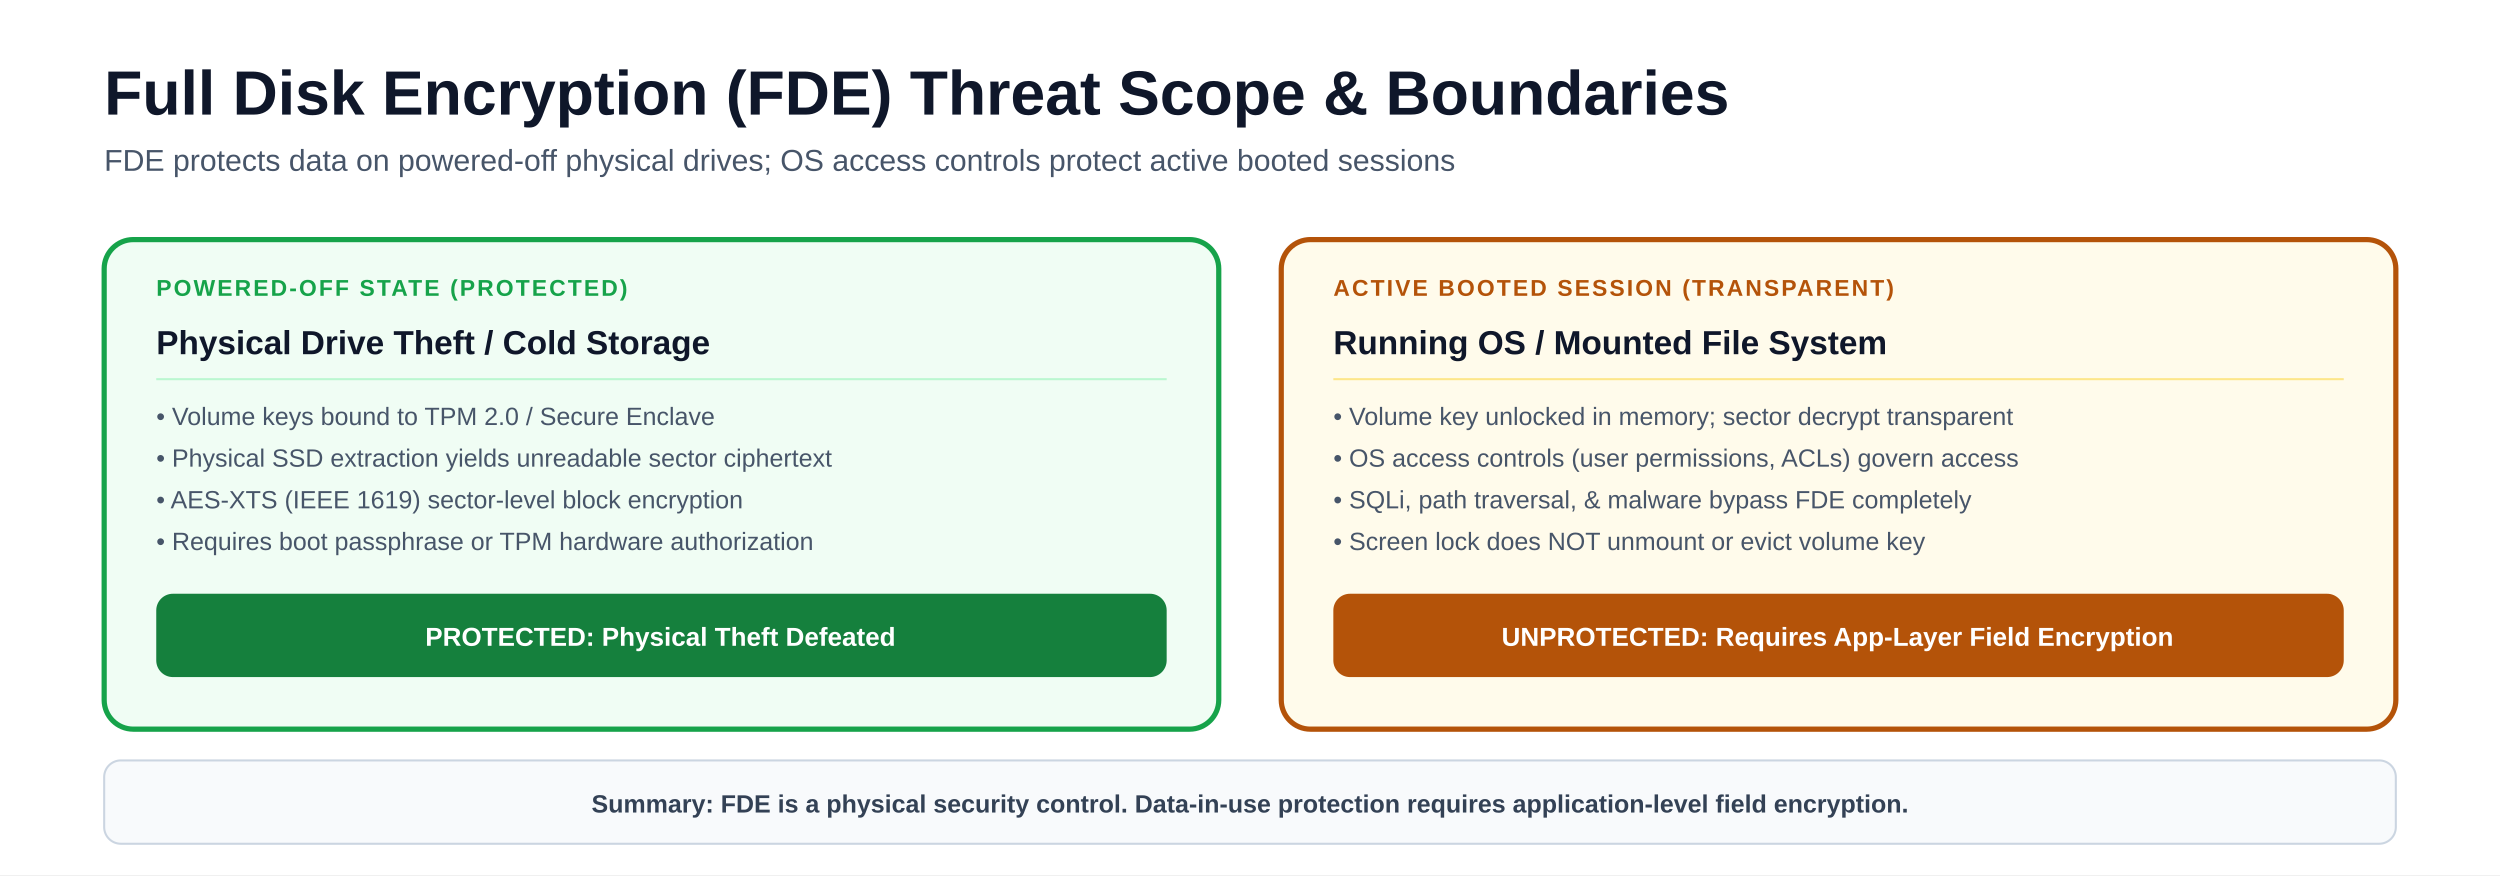
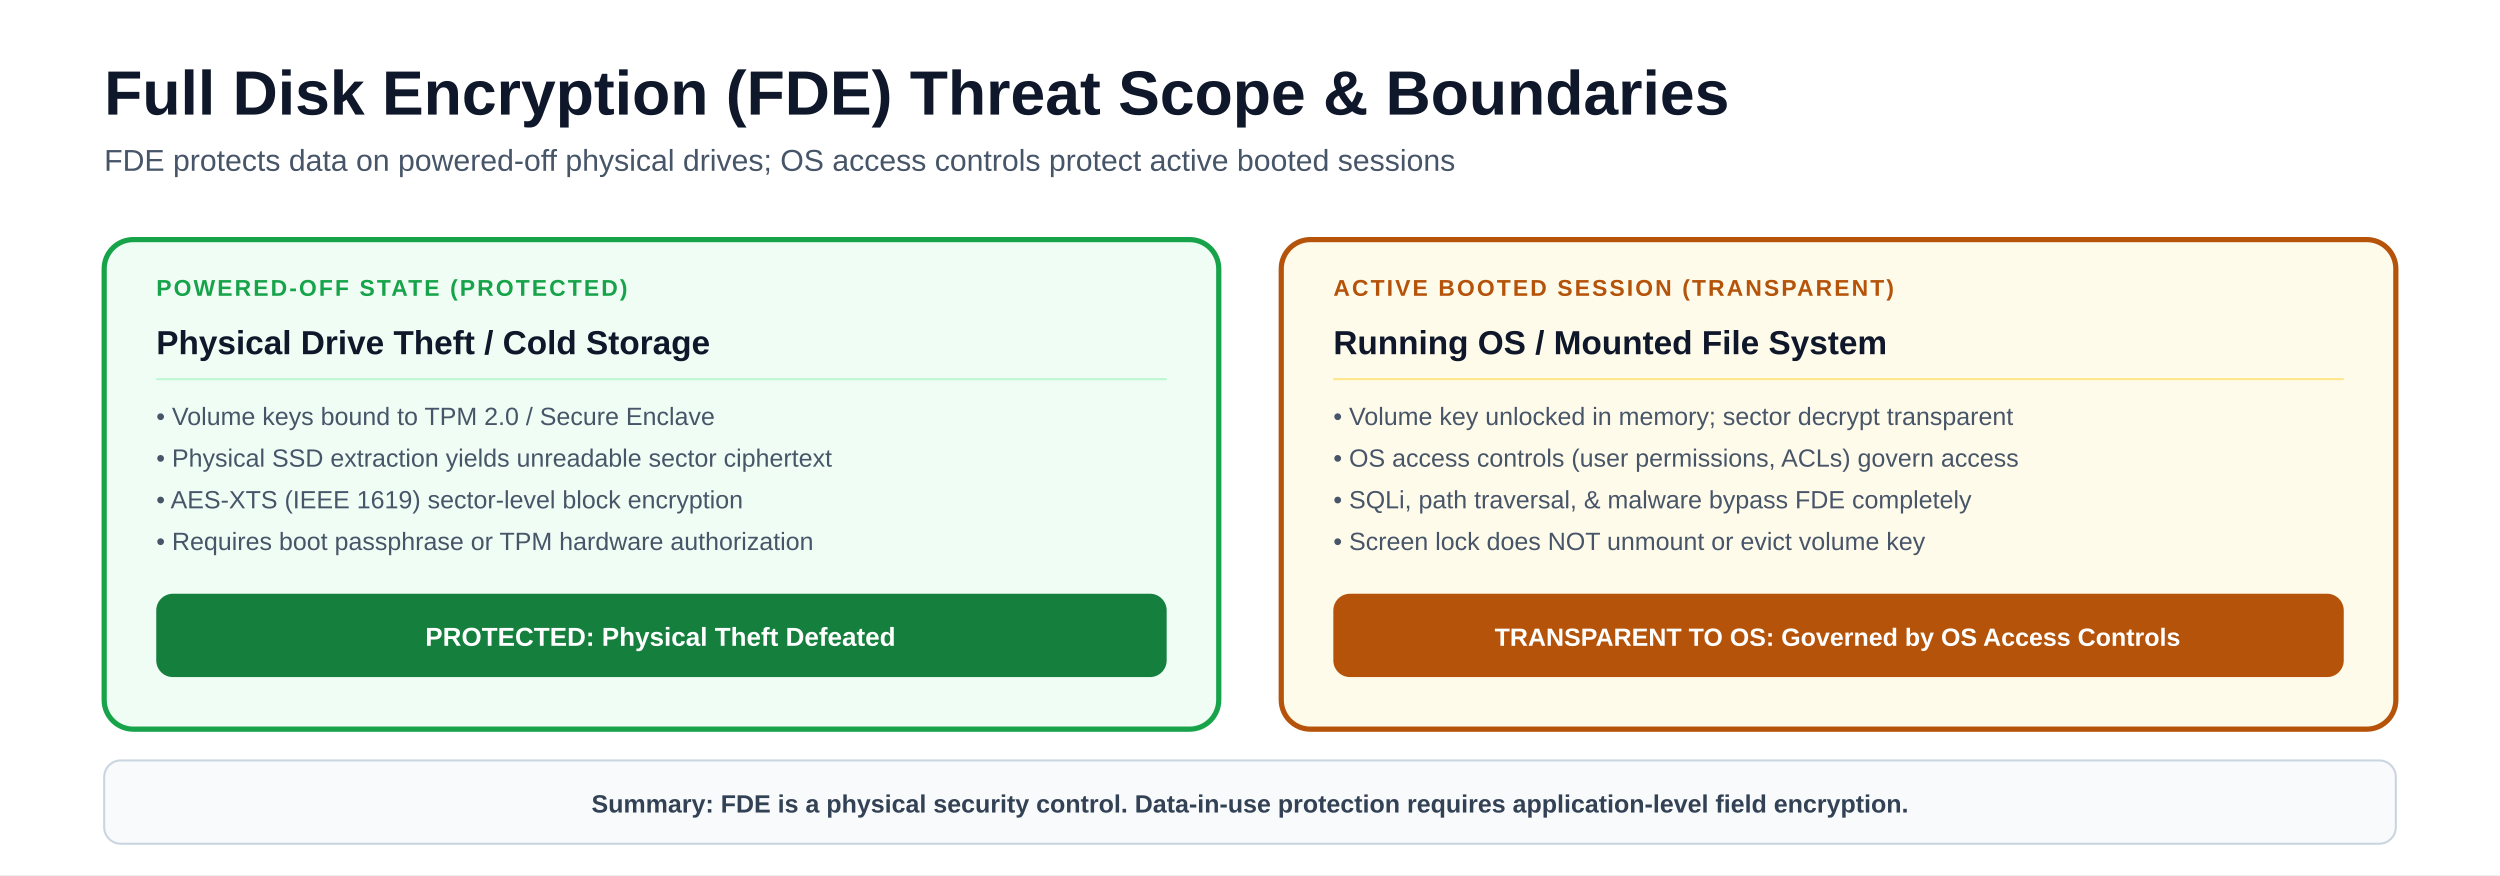
<svg xmlns="http://www.w3.org/2000/svg" viewBox="0 0 1200 420" font-family="-apple-system, BlinkMacSystemFont, 'Segoe UI', Arial, sans-serif">
  <rect width="1200" height="420" fill="#ffffff" />
  <text x="50" y="55" font-size="30" font-weight="850" fill="#0f172a">Full Disk Encryption (FDE) Threat Scope &amp; Boundaries</text>
  <text x="50" y="82" font-size="14.5" fill="#475569">FDE protects data on powered-off physical drives; OS access controls protect active booted sessions</text>
  <rect x="50" y="115" width="535" height="235" rx="14" fill="#f0fdf4" stroke="#16a34a" stroke-width="2.5" />
  <text x="75" y="142" font-size="11" font-weight="900" letter-spacing="1" fill="#16a34a">POWERED-OFF STATE (PROTECTED)</text>
  <text x="75" y="170" font-size="16" font-weight="800" fill="#0f172a">Physical Drive Theft / Cold Storage</text>
  <line x1="75" y1="182" x2="560" y2="182" stroke="#bbf7d0" stroke-width="1" />
  <text x="75" y="204" font-size="12" fill="#475569">• Volume keys bound to TPM 2.0 / Secure Enclave</text>
  <text x="75" y="224" font-size="12" fill="#475569">• Physical SSD extraction yields unreadable sector ciphertext</text>
  <text x="75" y="244" font-size="12" fill="#475569">• AES-XTS (IEEE 1619) sector-level block encryption</text>
  <text x="75" y="264" font-size="12" fill="#475569">• Requires boot passphrase or TPM hardware authorization</text>
  <rect x="75" y="285" width="485" height="40" rx="8" fill="#15803d" />
  <text x="317" y="310" font-size="12.5" font-weight="800" fill="#ffffff" text-anchor="middle">PROTECTED: Physical Theft Defeated</text>
  <rect x="615" y="115" width="535" height="235" rx="14" fill="#fffbeb" stroke="#b45309" stroke-width="2.5" />
  <text x="640" y="142" font-size="11" font-weight="900" letter-spacing="1" fill="#b45309">ACTIVE BOOTED SESSION (TRANSPARENT)</text>
  <text x="640" y="170" font-size="16" font-weight="800" fill="#0f172a">Running OS / Mounted File System</text>
  <line x1="640" y1="182" x2="1125" y2="182" stroke="#fde68a" stroke-width="1" />
  <text x="640" y="204" font-size="12" fill="#475569">• Volume key unlocked in memory; sector decrypt transparent</text>
  <text x="640" y="224" font-size="12" fill="#475569">• OS access controls (user permissions, ACLs) govern access</text>
  <text x="640" y="244" font-size="12" fill="#475569">• SQLi, path traversal, &amp; malware bypass FDE completely</text>
  <text x="640" y="264" font-size="12" fill="#475569">• Screen lock does NOT unmount or evict volume key</text>
  <rect x="640" y="285" width="485" height="40" rx="8" fill="#b45309" />
-   <text x="882" y="310" font-size="12.5" font-weight="800" fill="#ffffff" text-anchor="middle">UNPROTECTED: Requires App-Layer Field Encryption</text>
+   <text x="882" y="310" font-size="12" font-weight="800" fill="#ffffff" text-anchor="middle">TRANSPARENT TO OS: Governed by OS Access Controls</text>
  <rect x="50" y="365" width="1100" height="40" rx="8" fill="#f8fafc" stroke="#cbd5e1" stroke-width="1" />
  <text x="600" y="390" font-size="12" font-weight="700" fill="#334155" text-anchor="middle">Summary: FDE is a physical security control. Data-in-use protection requires application-level field encryption.</text>
</svg>
